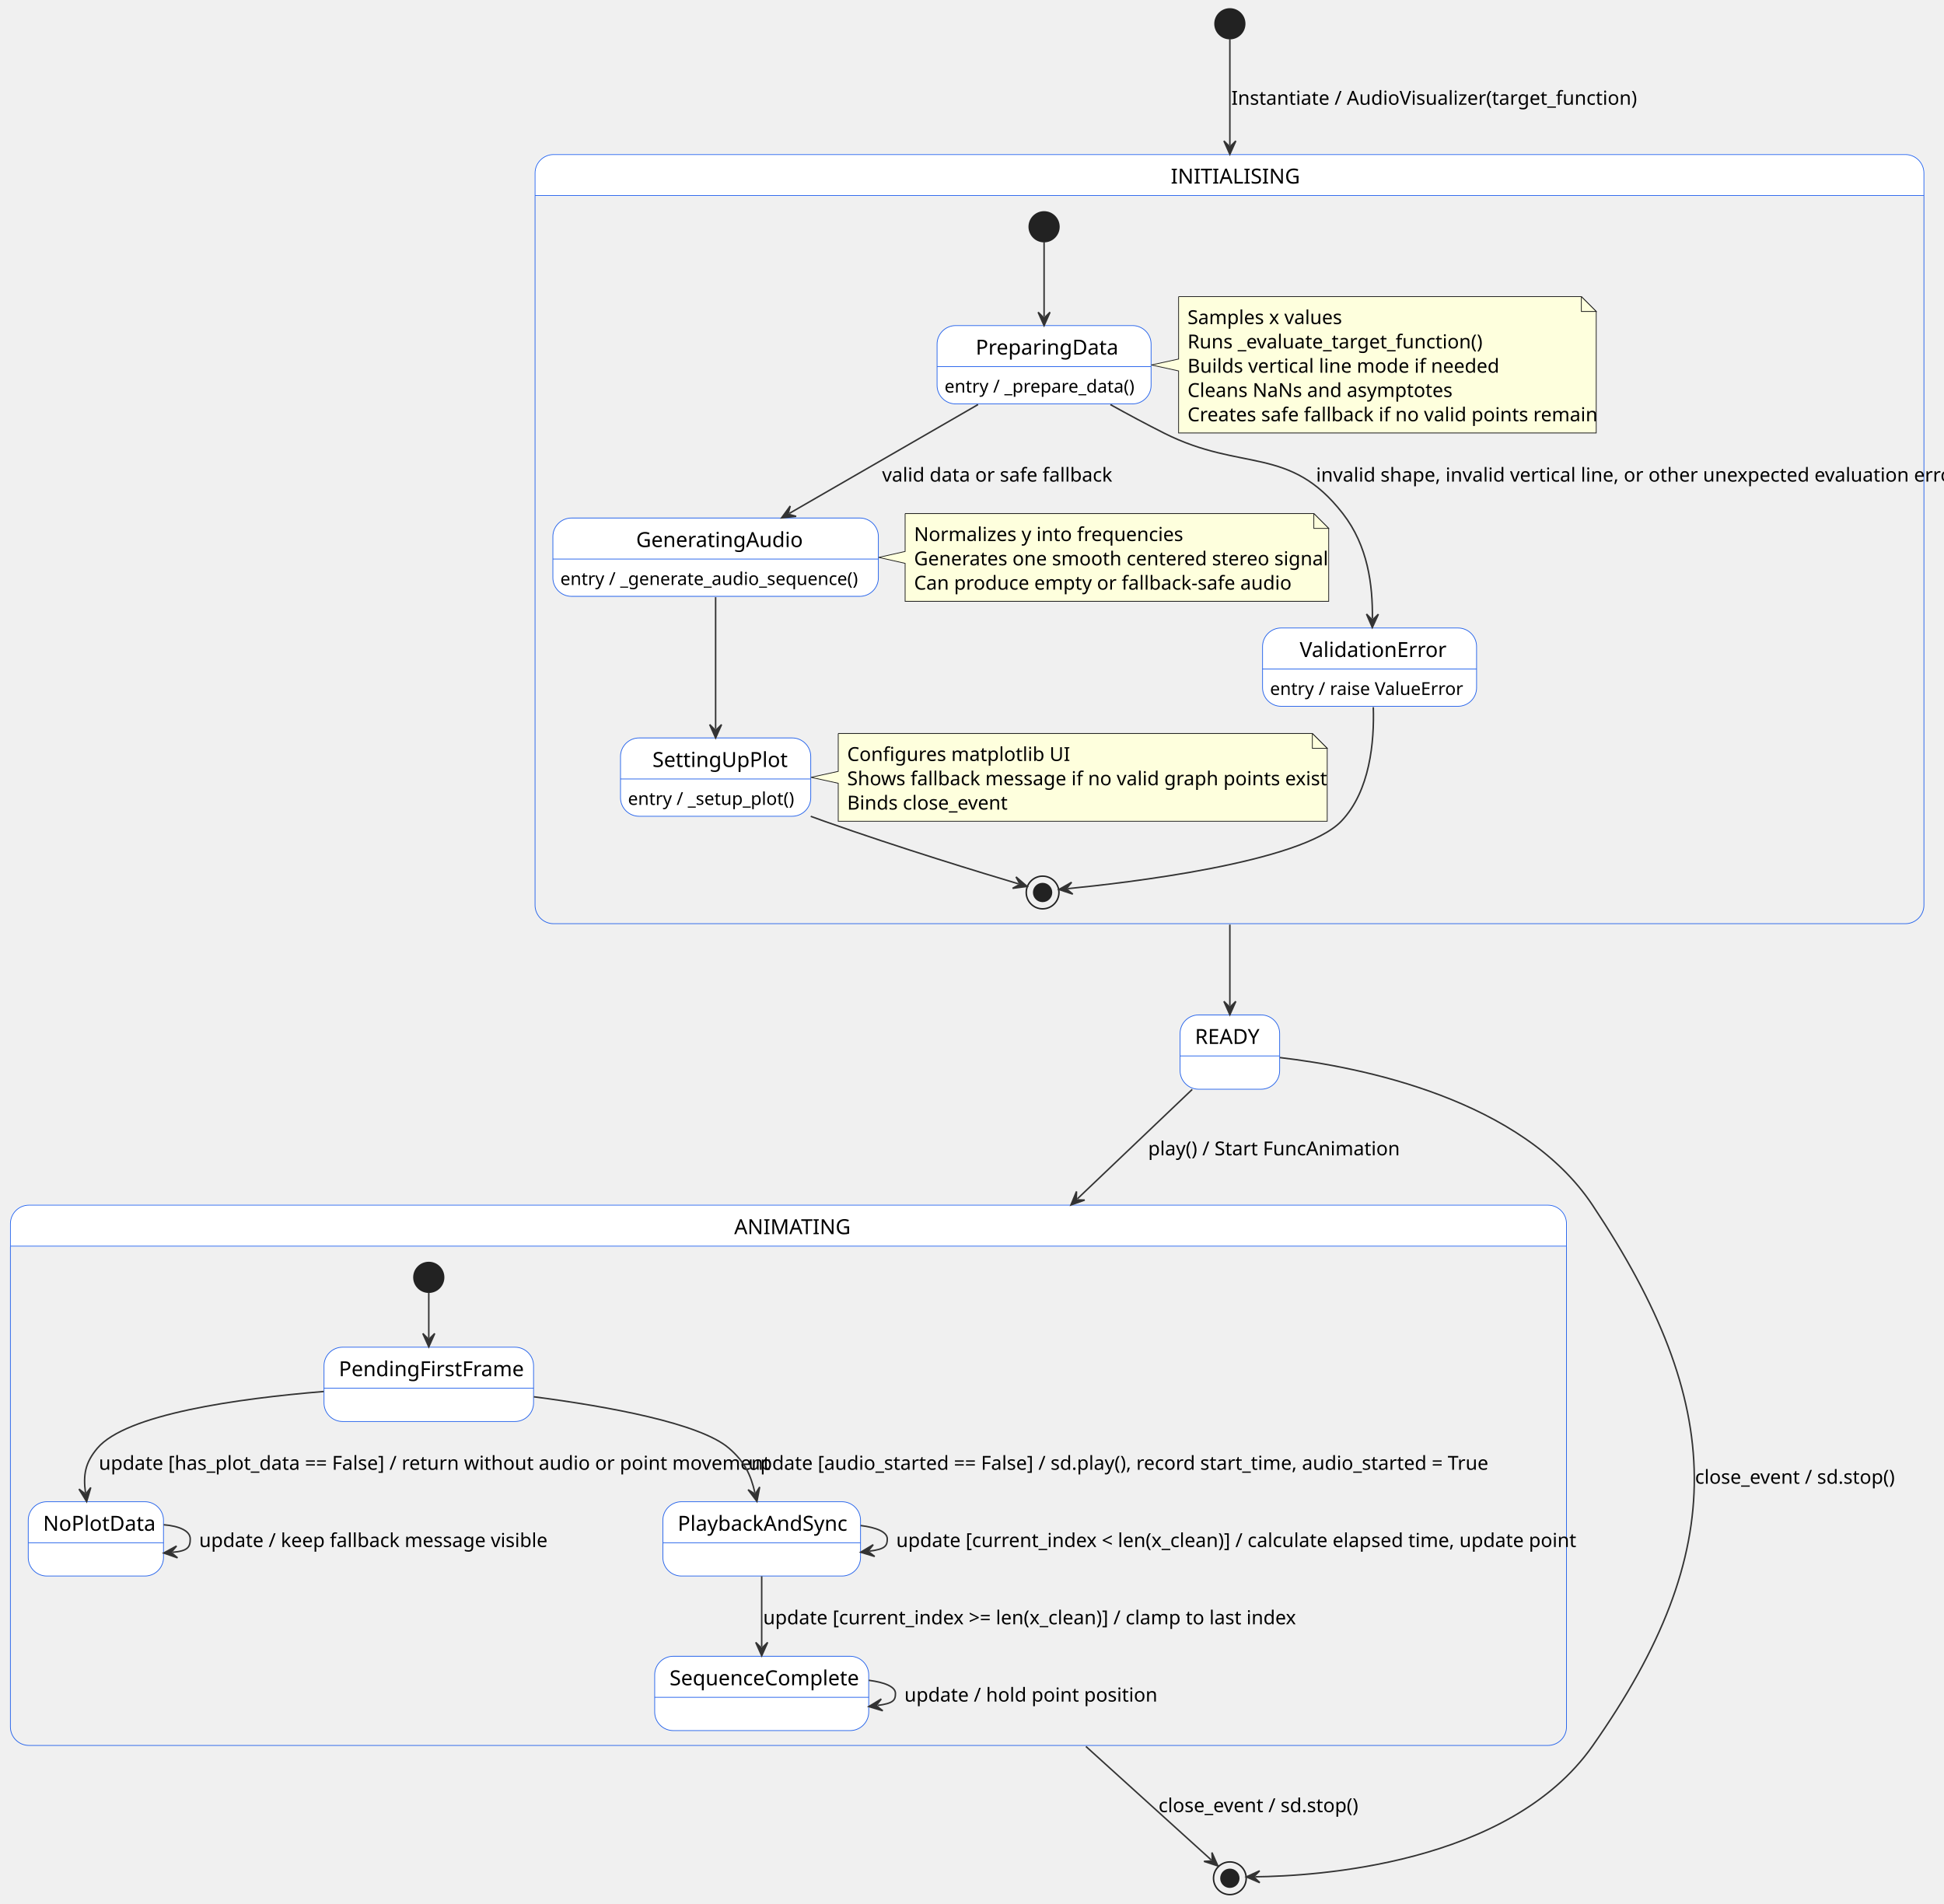
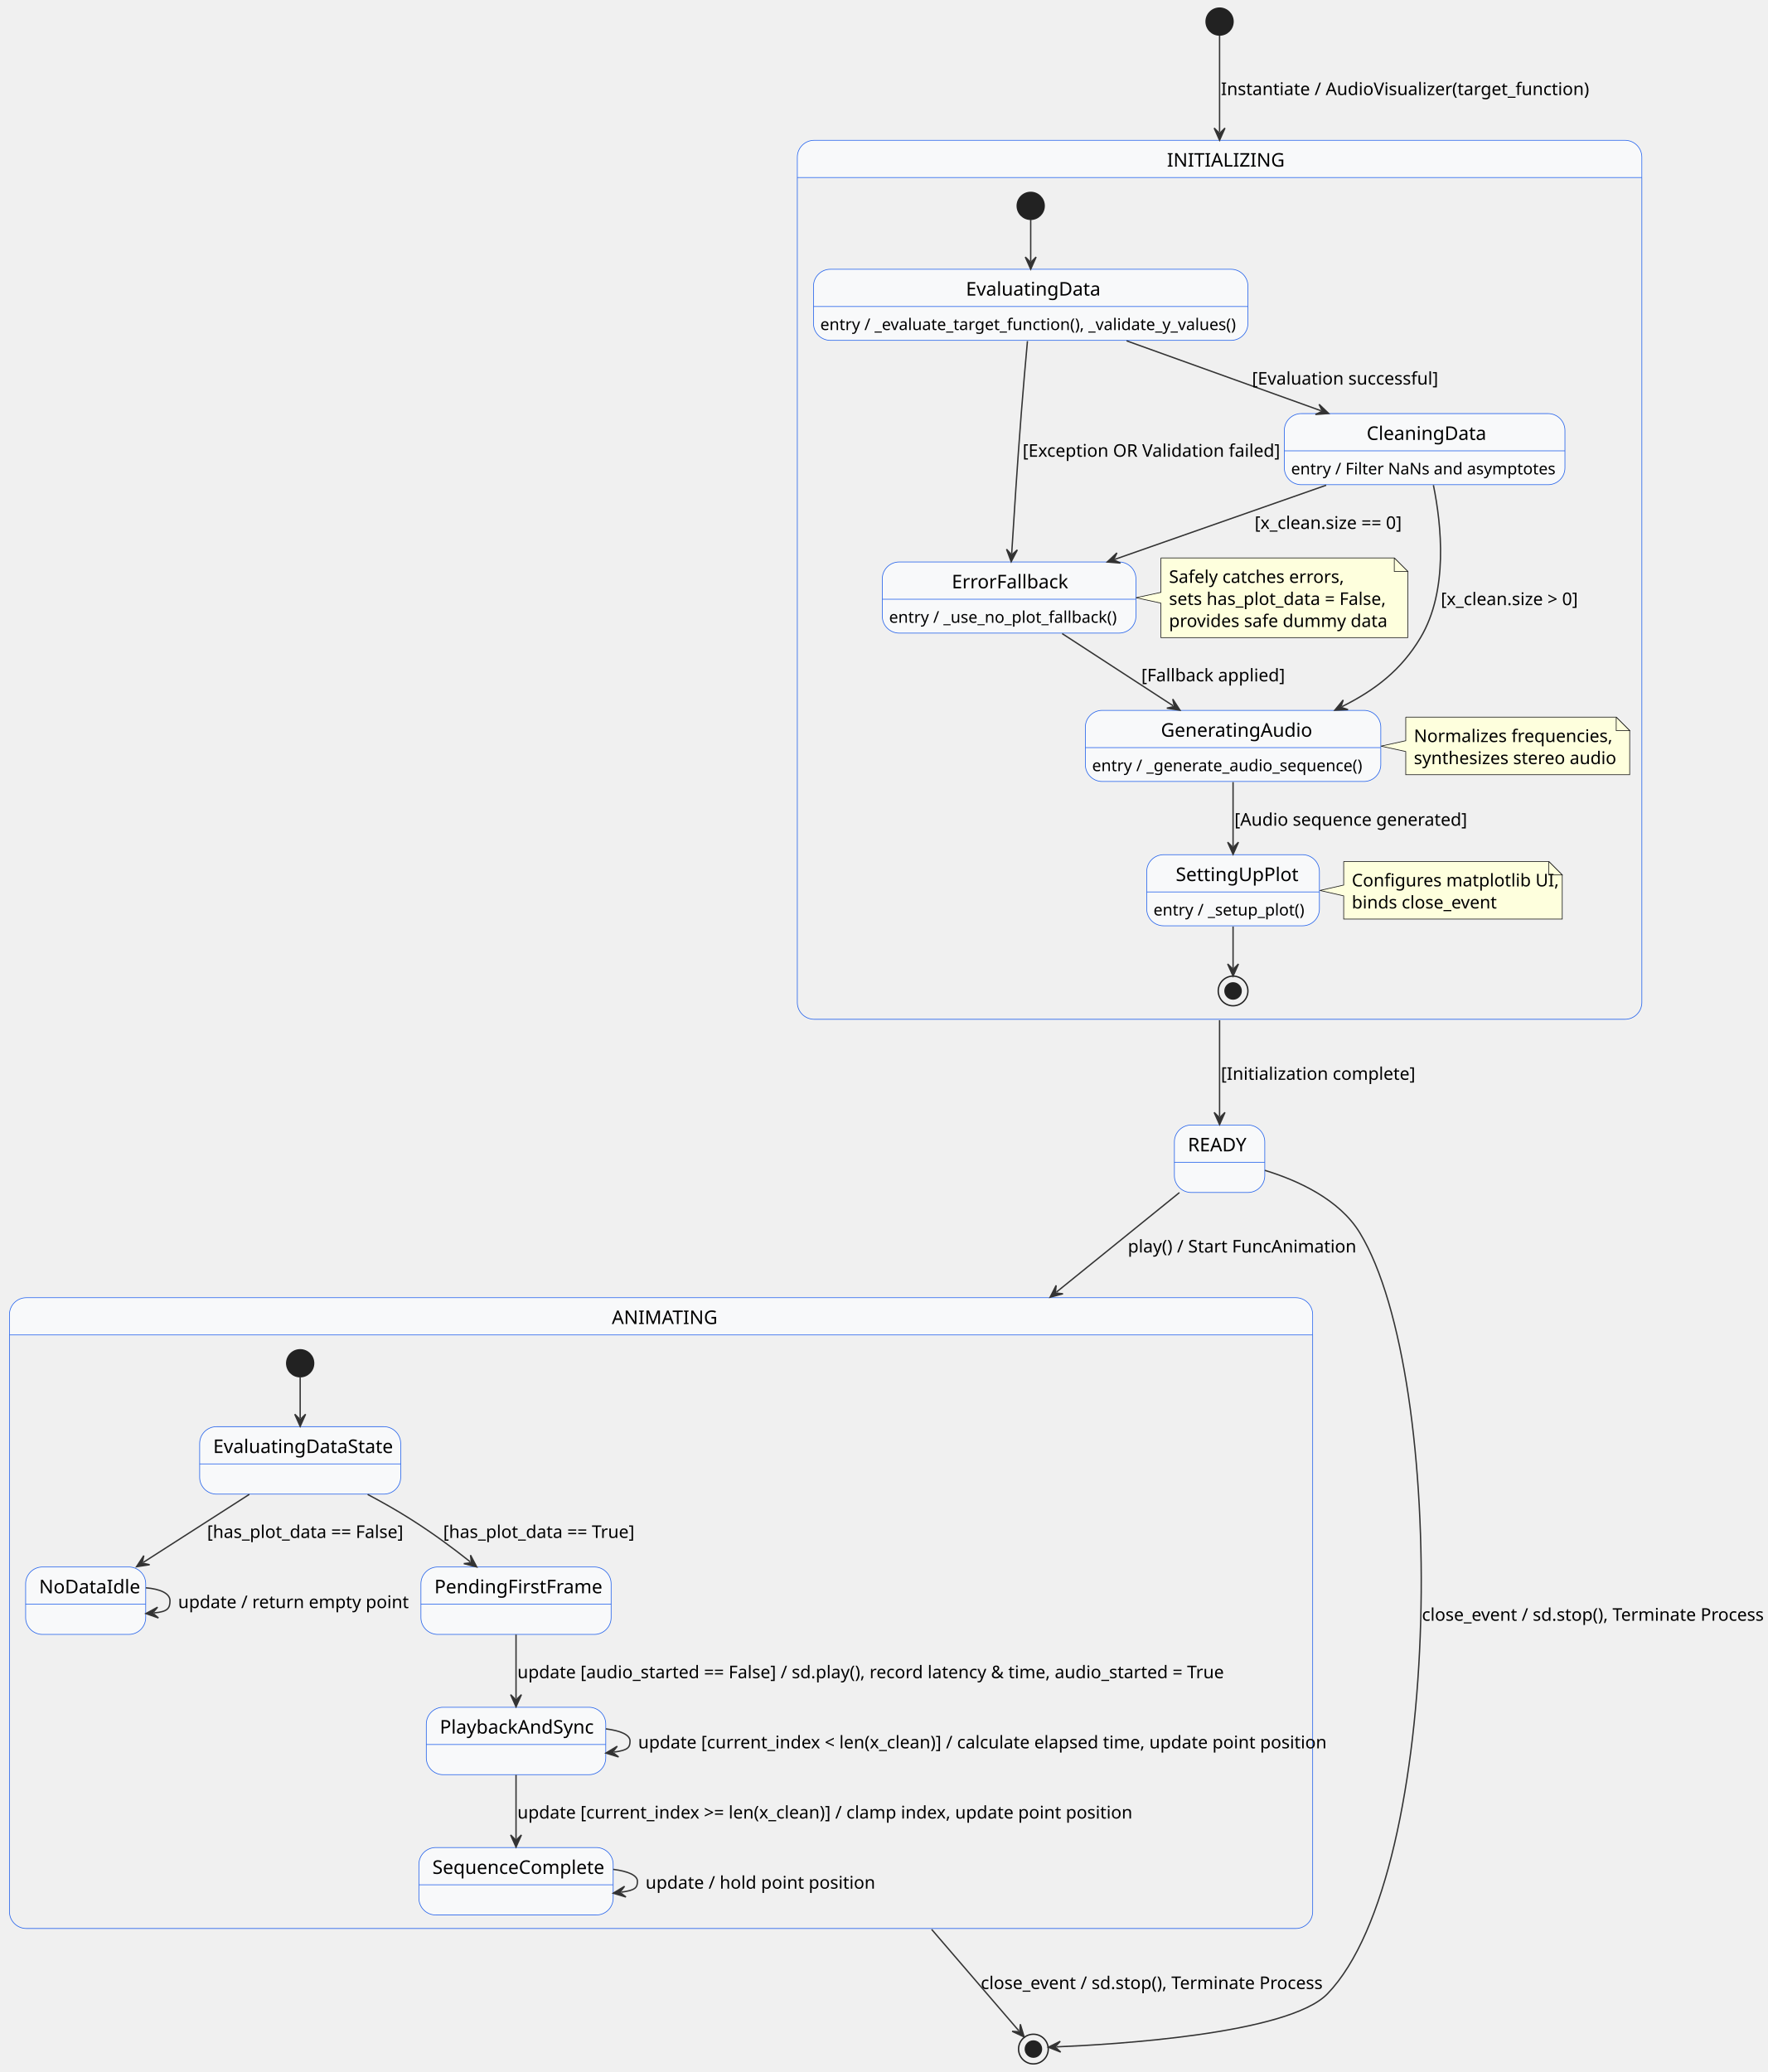
- <svg xmlns="http://www.w3.org/2000/svg" contentStyleType="text/css" height="1281px" preserveAspectRatio="none" style="width:1308px;height:1281px;background:#FFFFFF;" version="1.1" viewBox="0 0 1308 1281" width="1308px" zoomAndPan="magnify">
+ <svg xmlns="http://www.w3.org/2000/svg" contentStyleType="text/css" height="1536px" preserveAspectRatio="none" style="width:1310px;height:1536px;background:#FFFFFF;" version="1.1" viewBox="0 0 1310 1536" width="1310px" zoomAndPan="magnify">
  <defs />
  <g>
-     <ellipse cx="827.5" cy="16" fill="#222222" rx="10" ry="10" style="stroke:#222222;stroke-width:1.0;" />
-     <path d="M372.5,104 L1282,104 A12.5,12.5 0 0 1 1294.5,116.5 L1294.5,131.609 L360,131.609 L360,116.5 A12.5,12.5 0 0 1 372.5,104 " fill="#FFFFFF" style="stroke:#FFFFFF;stroke-width:1.0;" />
-     <rect fill="none" height="517.609" rx="12.5" ry="12.5" style="stroke:#2563EB;stroke-width:0.5;" width="934.5" x="360" y="104" />
-     <line style="stroke:#2563EB;stroke-width:0.5;" x1="360" x2="1294.5" y1="131.609" y2="131.609" />
-     <text fill="#000000" font-family="sans-serif" font-size="14" lengthAdjust="spacing" textLength="79" x="787.75" y="123.533">INITIALISING</text>
-     <ellipse cx="702.5" cy="152.609" fill="#222222" rx="10" ry="10" style="stroke:#222222;stroke-width:1.0;" />
-     <g id="INITIALISING.PreparingData">
-       <rect fill="#FFFFFF" height="52.703" rx="12.5" ry="12.5" style="stroke:#2563EB;stroke-width:0.5;" width="144" x="630.5" y="219.109" />
-       <line style="stroke:#2563EB;stroke-width:0.5;" x1="630.5" x2="774.5" y1="246.719" y2="246.719" />
-       <text fill="#000000" font-family="sans-serif" font-size="14" lengthAdjust="spacing" textLength="92" x="656.5" y="238.643">PreparingData</text>
-       <text fill="#000000" font-family="sans-serif" font-size="12" lengthAdjust="spacing" textLength="124" x="635.5" y="264.176">entry / _prepare_data()</text>
-     </g>
-     <g id="elem_GMN8">
-       <path d="M793,199.609 L793,241.609 L774.69,245.609 L793,249.609 L793,291.367 A0,0 0 0 0 793,291.367 L1074,291.367 A0,0 0 0 0 1074,291.367 L1074,209.609 L1064,199.609 L793,199.609 A0,0 0 0 0 793,199.609 " fill="#FEFFDD" style="stroke:#181818;stroke-width:0.5;" />
-       <path d="M1064,199.609 L1064,209.609 L1074,209.609 L1064,199.609 " fill="#FEFFDD" style="stroke:#181818;stroke-width:0.5;" />
-       <text fill="#000000" font-family="sans-serif" font-size="13" lengthAdjust="spacing" textLength="102" x="799" y="218.105">Samples x values</text>
-       <text fill="#000000" font-family="sans-serif" font-size="13" lengthAdjust="spacing" textLength="188" x="799" y="234.456">Runs _evaluate_target_function()</text>
-       <text fill="#000000" font-family="sans-serif" font-size="13" lengthAdjust="spacing" textLength="196" x="799" y="250.808">Builds vertical line mode if needed</text>
-       <text fill="#000000" font-family="sans-serif" font-size="13" lengthAdjust="spacing" textLength="173" x="799" y="267.159">Cleans NaNs and asymptotes</text>
-       <text fill="#000000" font-family="sans-serif" font-size="13" lengthAdjust="spacing" textLength="260" x="799" y="283.511">Creates safe fallback if no valid points remain</text>
-     </g>
-     <g id="INITIALISING.ValidationError">
-       <rect fill="#FFFFFF" height="52.703" rx="12.5" ry="12.5" style="stroke:#2563EB;stroke-width:0.5;" width="144" x="849.5" y="422.609" />
-       <line style="stroke:#2563EB;stroke-width:0.5;" x1="849.5" x2="993.5" y1="450.219" y2="450.219" />
-       <text fill="#000000" font-family="sans-serif" font-size="14" lengthAdjust="spacing" textLength="94" x="874.5" y="442.143">ValidationError</text>
-       <text fill="#000000" font-family="sans-serif" font-size="12" lengthAdjust="spacing" textLength="124" x="854.5" y="467.676">entry / raise ValueError</text>
-     </g>
-     <g id="INITIALISING.GeneratingAudio">
-       <rect fill="#FFFFFF" height="52.703" rx="12.5" ry="12.5" style="stroke:#2563EB;stroke-width:0.5;" width="219" x="372" y="348.609" />
-       <line style="stroke:#2563EB;stroke-width:0.5;" x1="372" x2="591" y1="376.219" y2="376.219" />
-       <text fill="#000000" font-family="sans-serif" font-size="14" lengthAdjust="spacing" textLength="107" x="428" y="368.143">GeneratingAudio</text>
-       <text fill="#000000" font-family="sans-serif" font-size="12" lengthAdjust="spacing" textLength="199" x="377" y="393.676">entry / _generate_audio_sequence()</text>
+     <ellipse cx="904" cy="16" fill="#222222" rx="10" ry="10" style="stroke:#222222;stroke-width:1.0;" />
+     <path d="M603.5,104 L1204.5,104 A12.5,12.5 0 0 1 1217,116.5 L1217,131.609 L591,131.609 L591,116.5 A12.5,12.5 0 0 1 603.5,104 " fill="#F8F9FA" style="stroke:#F8F9FA;stroke-width:1.0;" />
+     <rect fill="none" height="651.609" rx="12.5" ry="12.5" style="stroke:#2563EB;stroke-width:0.5;" width="626" x="591" y="104" />
+     <line style="stroke:#2563EB;stroke-width:0.5;" x1="591" x2="1217" y1="131.609" y2="131.609" />
+     <text fill="#000000" font-family="sans-serif" font-size="14" lengthAdjust="spacing" textLength="78" x="865" y="123.533">INITIALIZING</text>
+     <ellipse cx="764" cy="152.609" fill="#222222" rx="10" ry="10" style="stroke:#222222;stroke-width:1.0;" />
+     <g id="INITIALIZING.EvaluatingData">
+       <rect fill="#F8F9FA" height="52.703" rx="12.5" ry="12.5" style="stroke:#2563EB;stroke-width:0.5;" width="322" x="603" y="199.609" />
+       <line style="stroke:#2563EB;stroke-width:0.5;" x1="603" x2="925" y1="227.219" y2="227.219" />
+       <text fill="#000000" font-family="sans-serif" font-size="14" lengthAdjust="spacing" textLength="96" x="716" y="219.143">EvaluatingData</text>
+       <text fill="#000000" font-family="sans-serif" font-size="12" lengthAdjust="spacing" textLength="302" x="608" y="244.676">entry / _evaluate_target_function(), _validate_y_values()</text>
+     </g>
+     <g id="INITIALIZING.CleaningData">
+       <rect fill="#F8F9FA" height="52.703" rx="12.5" ry="12.5" style="stroke:#2563EB;stroke-width:0.5;" width="208" x="952" y="306.609" />
+       <line style="stroke:#2563EB;stroke-width:0.5;" x1="952" x2="1160" y1="334.219" y2="334.219" />
+       <text fill="#000000" font-family="sans-serif" font-size="14" lengthAdjust="spacing" textLength="86" x="1013" y="326.143">CleaningData</text>
+       <text fill="#000000" font-family="sans-serif" font-size="12" lengthAdjust="spacing" textLength="188" x="957" y="351.676">entry / Filter NaNs and asymptotes</text>
+     </g>
+     <g id="INITIALIZING.ErrorFallback">
+       <rect fill="#F8F9FA" height="52.703" rx="12.5" ry="12.5" style="stroke:#2563EB;stroke-width:0.5;" width="188" x="654" y="416.609" />
+       <line style="stroke:#2563EB;stroke-width:0.5;" x1="654" x2="842" y1="444.219" y2="444.219" />
+       <text fill="#000000" font-family="sans-serif" font-size="14" lengthAdjust="spacing" textLength="85" x="705.5" y="436.143">ErrorFallback</text>
+       <text fill="#000000" font-family="sans-serif" font-size="12" lengthAdjust="spacing" textLength="168" x="659" y="461.676">entry / _use_no_plot_fallback()</text>
+     </g>
+     <g id="INITIALIZING.GeneratingAudio">
+       <rect fill="#F8F9FA" height="52.703" rx="12.5" ry="12.5" style="stroke:#2563EB;stroke-width:0.5;" width="219" x="804.5" y="526.609" />
+       <line style="stroke:#2563EB;stroke-width:0.5;" x1="804.5" x2="1023.5" y1="554.219" y2="554.219" />
+       <text fill="#000000" font-family="sans-serif" font-size="14" lengthAdjust="spacing" textLength="107" x="860.5" y="546.143">GeneratingAudio</text>
+       <text fill="#000000" font-family="sans-serif" font-size="12" lengthAdjust="spacing" textLength="199" x="809.5" y="571.676">entry / _generate_audio_sequence()</text>
    </g>
    <g id="elem_GMN15">
-       <path d="M609,345.609 L609,371.109 L591.19,375.109 L609,379.109 L609,404.664 A0,0 0 0 0 609,404.664 L894,404.664 A0,0 0 0 0 894,404.664 L894,355.609 L884,345.609 L609,345.609 A0,0 0 0 0 609,345.609 " fill="#FEFFDD" style="stroke:#181818;stroke-width:0.5;" />
-       <path d="M884,345.609 L884,355.609 L894,355.609 L884,345.609 " fill="#FEFFDD" style="stroke:#181818;stroke-width:0.5;" />
-       <text fill="#000000" font-family="sans-serif" font-size="13" lengthAdjust="spacing" textLength="171" x="615" y="364.104">Normalizes y into frequencies</text>
-       <text fill="#000000" font-family="sans-serif" font-size="13" lengthAdjust="spacing" textLength="264" x="615" y="380.456">Generates one smooth centered stereo signal</text>
-       <text fill="#000000" font-family="sans-serif" font-size="13" lengthAdjust="spacing" textLength="239" x="615" y="396.808">Can produce empty or fallback-safe audio</text>
-     </g>
-     <g id="INITIALISING.SettingUpPlot">
-       <rect fill="#FFFFFF" height="52.703" rx="12.5" ry="12.5" style="stroke:#2563EB;stroke-width:0.5;" width="128" x="417.5" y="496.609" />
-       <line style="stroke:#2563EB;stroke-width:0.5;" x1="417.5" x2="545.5" y1="524.219" y2="524.219" />
-       <text fill="#000000" font-family="sans-serif" font-size="14" lengthAdjust="spacing" textLength="85" x="439" y="516.143">SettingUpPlot</text>
-       <text fill="#000000" font-family="sans-serif" font-size="12" lengthAdjust="spacing" textLength="108" x="422.5" y="541.676">entry / _setup_plot()</text>
-     </g>
-     <g id="elem_GMN20">
-       <path d="M564,493.609 L564,519.109 L545.66,523.109 L564,527.109 L564,552.664 A0,0 0 0 0 564,552.664 L893,552.664 A0,0 0 0 0 893,552.664 L893,503.609 L883,493.609 L564,493.609 A0,0 0 0 0 564,493.609 " fill="#FEFFDD" style="stroke:#181818;stroke-width:0.5;" />
-       <path d="M883,493.609 L883,503.609 L893,503.609 L883,493.609 " fill="#FEFFDD" style="stroke:#181818;stroke-width:0.5;" />
-       <text fill="#000000" font-family="sans-serif" font-size="13" lengthAdjust="spacing" textLength="137" x="570" y="512.105">Configures matplotlib UI</text>
-       <text fill="#000000" font-family="sans-serif" font-size="13" lengthAdjust="spacing" textLength="308" x="570" y="528.456">Shows fallback message if no valid graph points exist</text>
-       <text fill="#000000" font-family="sans-serif" font-size="13" lengthAdjust="spacing" textLength="105" x="570" y="544.808">Binds close_event</text>
-     </g>
-     <ellipse cx="701.5" cy="600.609" fill="none" rx="11" ry="11" style="stroke:#222222;stroke-width:1.0;" />
-     <ellipse cx="701.5" cy="600.609" fill="#222222" rx="6" ry="6" style="stroke:#222222;stroke-width:1.0;" />
-     <g id="link_*start*INITIALISING_PreparingData">
-       <path d="M702.5,162.669 C702.5,175.709 702.5,194.259 702.5,213.109 " fill="none" id="*start*INITIALISING-to-PreparingData" style="stroke:#333333;stroke-width:1.0;" />
-       <polygon fill="#333333" points="702.5,219.109,706.5,210.109,702.5,214.109,698.5,210.109,702.5,219.109" style="stroke:#333333;stroke-width:1.0;" />
-     </g>
-     <g id="link_PreparingData_ValidationError">
-       <path d="M747.13,272.279 C758.86,278.789 771.57,285.619 783.5,291.609 C835.78,317.829 867.6,299.439 903.5,345.609 C920.47,367.429 923.644,393.78 923.404,416.28 " fill="none" id="PreparingData-to-ValidationError" style="stroke:#333333;stroke-width:1.0;" />
-       <polygon fill="#333333" points="923.34,422.279,927.436,413.323,923.393,417.28,919.436,413.237,923.34,422.279" style="stroke:#333333;stroke-width:1.0;" />
-       <text fill="#000000" font-family="sans-serif" font-size="13" lengthAdjust="spacing" textLength="399" x="885.5" y="324.104">invalid shape, invalid vertical line, or other unexpected evaluation error</text>
-     </g>
-     <g id="link_PreparingData_GeneratingAudio">
-       <path d="M658.04,272.259 C619.6,294.439 569.507,323.342 531.087,345.502 " fill="none" id="PreparingData-to-GeneratingAudio" style="stroke:#333333;stroke-width:1.0;" />
-       <polygon fill="#333333" points="525.89,348.499,535.685,347.468,530.221,346.001,531.688,340.538,525.89,348.499" style="stroke:#333333;stroke-width:1.0;" />
-       <text fill="#000000" font-family="sans-serif" font-size="13" lengthAdjust="spacing" textLength="145" x="593.5" y="324.104">valid data or safe fallback</text>
+       <path d="M860.5,413.609 L860.5,439.109 L842.03,443.109 L860.5,447.109 L860.5,472.664 A0,0 0 0 0 860.5,472.664 L1043.5,472.664 A0,0 0 0 0 1043.5,472.664 L1043.5,423.609 L1033.5,413.609 L860.5,413.609 A0,0 0 0 0 860.5,413.609 " fill="#FEFFDD" style="stroke:#181818;stroke-width:0.5;" />
+       <path d="M1033.5,413.609 L1033.5,423.609 L1043.5,423.609 L1033.5,413.609 " fill="#FEFFDD" style="stroke:#181818;stroke-width:0.5;" />
+       <text fill="#000000" font-family="sans-serif" font-size="13" lengthAdjust="spacing" textLength="127" x="866.5" y="432.104">Safely catches errors,</text>
+       <text fill="#000000" font-family="sans-serif" font-size="13" lengthAdjust="spacing" textLength="162" x="866.5" y="448.456">sets has_plot_data = False,</text>
+       <text fill="#000000" font-family="sans-serif" font-size="13" lengthAdjust="spacing" textLength="151" x="866.5" y="464.808">provides safe dummy data</text>
+     </g>
+     <g id="elem_GMN19">
+       <path d="M1042,531.609 L1042,549.109 L1023.62,553.109 L1042,557.109 L1042,574.312 A0,0 0 0 0 1042,574.312 L1208,574.312 A0,0 0 0 0 1208,574.312 L1208,541.609 L1198,531.609 L1042,531.609 A0,0 0 0 0 1042,531.609 " fill="#FEFFDD" style="stroke:#181818;stroke-width:0.5;" />
+       <path d="M1198,531.609 L1198,541.609 L1208,541.609 L1198,531.609 " fill="#FEFFDD" style="stroke:#181818;stroke-width:0.5;" />
+       <text fill="#000000" font-family="sans-serif" font-size="13" lengthAdjust="spacing" textLength="139" x="1048" y="550.105">Normalizes frequencies,</text>
+       <text fill="#000000" font-family="sans-serif" font-size="13" lengthAdjust="spacing" textLength="145" x="1048" y="566.456">synthesizes stereo audio</text>
+     </g>
+     <g id="INITIALIZING.SettingUpPlot">
+       <rect fill="#F8F9FA" height="52.703" rx="12.5" ry="12.5" style="stroke:#2563EB;stroke-width:0.5;" width="128" x="850" y="633.609" />
+       <line style="stroke:#2563EB;stroke-width:0.5;" x1="850" x2="978" y1="661.219" y2="661.219" />
+       <text fill="#000000" font-family="sans-serif" font-size="14" lengthAdjust="spacing" textLength="85" x="871.5" y="653.143">SettingUpPlot</text>
+       <text fill="#000000" font-family="sans-serif" font-size="12" lengthAdjust="spacing" textLength="108" x="855" y="678.676">entry / _setup_plot()</text>
+     </g>
+     <g id="elem_GMN24">
+       <path d="M996,638.609 L996,656.109 L978.31,660.109 L996,664.109 L996,681.312 A0,0 0 0 0 996,681.312 L1158,681.312 A0,0 0 0 0 1158,681.312 L1158,648.609 L1148,638.609 L996,638.609 A0,0 0 0 0 996,638.609 " fill="#FEFFDD" style="stroke:#181818;stroke-width:0.5;" />
+       <path d="M1148,638.609 L1148,648.609 L1158,648.609 L1148,638.609 " fill="#FEFFDD" style="stroke:#181818;stroke-width:0.5;" />
+       <text fill="#000000" font-family="sans-serif" font-size="13" lengthAdjust="spacing" textLength="141" x="1002" y="657.105">Configures matplotlib UI,</text>
+       <text fill="#000000" font-family="sans-serif" font-size="13" lengthAdjust="spacing" textLength="103" x="1002" y="673.456">binds close_event</text>
+     </g>
+     <ellipse cx="914" cy="734.609" fill="none" rx="11" ry="11" style="stroke:#222222;stroke-width:1.0;" />
+     <ellipse cx="914" cy="734.609" fill="#222222" rx="6" ry="6" style="stroke:#222222;stroke-width:1.0;" />
+     <g id="link_*start*INITIALIZING_EvaluatingData">
+       <path d="M764,162.669 C764,171.909 764,180.689 764,193.539 " fill="none" id="*start*INITIALIZING-to-EvaluatingData" style="stroke:#333333;stroke-width:1.0;" />
+       <polygon fill="#333333" points="764,199.539,768,190.539,764,194.539,760,190.539,764,199.539" style="stroke:#333333;stroke-width:1.0;" />
+     </g>
+     <g id="link_EvaluatingData_CleaningData">
+       <path d="M835.06,252.659 C880.55,269.019 933.724,288.14 979.234,304.5 " fill="none" id="EvaluatingData-to-CleaningData" style="stroke:#333333;stroke-width:1.0;" />
+       <polygon fill="#333333" points="984.88,306.529,977.764,299.721,980.175,304.838,975.058,307.249,984.88,306.529" style="stroke:#333333;stroke-width:1.0;" />
+       <text fill="#000000" font-family="sans-serif" font-size="13" lengthAdjust="spacing" textLength="133" x="928" y="285.104">[Evaluation successful]</text>
+     </g>
+     <g id="link_EvaluatingData_ErrorFallback">
+       <path d="M761.59,252.879 C760.17,268.429 758.39,288.649 757,306.609 C754.05,344.809 751.589,383.121 749.909,410.381 " fill="none" id="EvaluatingData-to-ErrorFallback" style="stroke:#333333;stroke-width:1.0;" />
+       <polygon fill="#333333" points="749.54,416.369,754.086,407.632,749.848,411.379,746.101,407.14,749.54,416.369" style="stroke:#333333;stroke-width:1.0;" />
+       <text fill="#000000" font-family="sans-serif" font-size="13" lengthAdjust="spacing" textLength="184" x="758" y="338.604">[Exception OR Validation failed]</text>
+     </g>
+     <g id="link_CleaningData_GeneratingAudio">
+       <path d="M1062.5,359.639 C1068.49,389.089 1073.65,437.879 1053,472.609 C1038.65,496.739 1019.357,511.527 994.747,523.827 " fill="none" id="CleaningData-to-GeneratingAudio" style="stroke:#333333;stroke-width:1.0;" />
+       <polygon fill="#333333" points="989.38,526.509,999.219,526.064,993.852,524.274,995.642,518.908,989.38,526.509" style="stroke:#333333;stroke-width:1.0;" />
+       <text fill="#000000" font-family="sans-serif" font-size="13" lengthAdjust="spacing" textLength="104" x="1068" y="448.604">[x_clean.size &gt; 0]</text>
+     </g>
+     <g id="link_CleaningData_ErrorFallback">
+       <path d="M983.01,359.699 C934,376.889 875.352,397.454 826.392,414.624 " fill="none" id="CleaningData-to-ErrorFallback" style="stroke:#333333;stroke-width:1.0;" />
+       <polygon fill="#333333" points="820.73,416.609,830.547,417.406,825.448,414.955,827.899,409.856,820.73,416.609" style="stroke:#333333;stroke-width:1.0;" />
+       <text fill="#000000" font-family="sans-serif" font-size="13" lengthAdjust="spacing" textLength="112" x="930" y="392.104">[x_clean.size == 0]</text>
+     </g>
+     <g id="link_ErrorFallback_GeneratingAudio">
+       <path d="M787.34,469.699 C813.71,486.859 843.26,506.088 869.63,523.238 " fill="none" id="ErrorFallback-to-GeneratingAudio" style="stroke:#333333;stroke-width:1.0;" />
+       <polygon fill="#333333" points="874.66,526.509,869.296,518.249,870.468,523.783,864.934,524.956,874.66,526.509" style="stroke:#333333;stroke-width:1.0;" />
+       <text fill="#000000" font-family="sans-serif" font-size="13" lengthAdjust="spacing" textLength="102" x="846" y="505.104">[Fallback applied]</text>
    </g>
    <g id="link_GeneratingAudio_SettingUpPlot">
-       <path d="M481.5,401.879 C481.5,428.559 481.5,464.009 481.5,490.599 " fill="none" id="GeneratingAudio-to-SettingUpPlot" style="stroke:#333333;stroke-width:1.0;" />
-       <polygon fill="#333333" points="481.5,496.599,485.5,487.599,481.5,491.599,477.5,487.599,481.5,496.599" style="stroke:#333333;stroke-width:1.0;" />
-     </g>
-     <g id="link_SettingUpPlot_*end*INITIALISING">
-       <path d="M545.51,549.359 C548.54,550.479 551.55,551.559 554.5,552.609 C605.26,570.609 661.181,587.604 685.341,594.814 " fill="none" id="SettingUpPlot-to-*end*INITIALISING" style="stroke:#333333;stroke-width:1.0;" />
-       <polygon fill="#333333" points="691.09,596.529,683.61,590.123,686.299,595.1,681.322,597.789,691.09,596.529" style="stroke:#333333;stroke-width:1.0;" />
-     </g>
-     <g id="link_ValidationError_*end*INITIALISING">
-       <path d="M924.01,475.909 C924.75,499.019 921.87,532.319 902.5,552.609 C875.71,580.669 756.452,594.295 718.442,598.015 " fill="none" id="ValidationError-to-*end*INITIALISING" style="stroke:#333333;stroke-width:1.0;" />
-       <polygon fill="#333333" points="712.47,598.599,721.817,601.704,717.446,598.112,721.038,593.742,712.47,598.599" style="stroke:#333333;stroke-width:1.0;" />
+       <path d="M914,579.799 C914,596.069 914,611.039 914,627.329 " fill="none" id="GeneratingAudio-to-SettingUpPlot" style="stroke:#333333;stroke-width:1.0;" />
+       <polygon fill="#333333" points="914,633.329,918,624.329,914,628.329,910,624.329,914,633.329" style="stroke:#333333;stroke-width:1.0;" />
+       <text fill="#000000" font-family="sans-serif" font-size="13" lengthAdjust="spacing" textLength="162" x="915" y="612.105">[Audio sequence generated]</text>
+     </g>
+     <g id="link_SettingUpPlot_*end*INITIALIZING">
+       <path d="M914,686.869 C914,699.569 914,708.149 914,717.599 " fill="none" id="SettingUpPlot-to-*end*INITIALIZING" style="stroke:#333333;stroke-width:1.0;" />
+       <polygon fill="#333333" points="914,723.599,918,714.599,914,718.599,910,714.599,914,723.599" style="stroke:#333333;stroke-width:1.0;" />
    </g>
    <g id="READY">
-       <rect fill="#FFFFFF" height="50" rx="12.5" ry="12.5" style="stroke:#2563EB;stroke-width:0.5;" width="67" x="794" y="683" />
-       <line style="stroke:#2563EB;stroke-width:0.5;" x1="794" x2="861" y1="710.609" y2="710.609" />
-       <text fill="#000000" font-family="sans-serif" font-size="14" lengthAdjust="spacing" textLength="47" x="804" y="702.533">READY</text>
-     </g>
-     <path d="M19.5,811 L1041.5,811 A12.5,12.5 0 0 1 1054,823.5 L1054,838.609 L7,838.609 L7,823.5 A12.5,12.5 0 0 1 19.5,811 " fill="#FFFFFF" style="stroke:#FFFFFF;stroke-width:1.0;" />
-     <rect fill="none" height="363.609" rx="12.5" ry="12.5" style="stroke:#2563EB;stroke-width:0.5;" width="1047" x="7" y="811" />
-     <line style="stroke:#2563EB;stroke-width:0.5;" x1="7" x2="1054" y1="838.609" y2="838.609" />
-     <text fill="#000000" font-family="sans-serif" font-size="14" lengthAdjust="spacing" textLength="73" x="494" y="830.533">ANIMATING</text>
-     <ellipse cx="288.5" cy="859.609" fill="#222222" rx="10" ry="10" style="stroke:#222222;stroke-width:1.0;" />
+       <rect fill="#F8F9FA" height="50" rx="12.5" ry="12.5" style="stroke:#2563EB;stroke-width:0.5;" width="67" x="870.5" y="834" />
+       <line style="stroke:#2563EB;stroke-width:0.5;" x1="870.5" x2="937.5" y1="861.609" y2="861.609" />
+       <text fill="#000000" font-family="sans-serif" font-size="14" lengthAdjust="spacing" textLength="47" x="880.5" y="853.533">READY</text>
+     </g>
+     <path d="M19.5,962 L960.5,962 A12.5,12.5 0 0 1 973,974.5 L973,989.609 L7,989.609 L7,974.5 A12.5,12.5 0 0 1 19.5,962 " fill="#F8F9FA" style="stroke:#F8F9FA;stroke-width:1.0;" />
+     <rect fill="none" height="467.609" rx="12.5" ry="12.5" style="stroke:#2563EB;stroke-width:0.5;" width="966" x="7" y="962" />
+     <line style="stroke:#2563EB;stroke-width:0.5;" x1="7" x2="973" y1="989.609" y2="989.609" />
+     <text fill="#000000" font-family="sans-serif" font-size="14" lengthAdjust="spacing" textLength="73" x="453.5" y="981.533">ANIMATING</text>
+     <ellipse cx="222.5" cy="1010.609" fill="#222222" rx="10" ry="10" style="stroke:#222222;stroke-width:1.0;" />
+     <g id="ANIMATING.EvaluatingDataState">
+       <rect fill="#F8F9FA" height="50" rx="12.5" ry="12.5" style="stroke:#2563EB;stroke-width:0.5;" width="149" x="148" y="1057.609" />
+       <line style="stroke:#2563EB;stroke-width:0.5;" x1="148" x2="297" y1="1085.219" y2="1085.219" />
+       <text fill="#000000" font-family="sans-serif" font-size="14" lengthAdjust="spacing" textLength="129" x="158" y="1077.143">EvaluatingDataState</text>
+     </g>
+     <g id="ANIMATING.NoDataIdle">
+       <rect fill="#F8F9FA" height="50" rx="12.5" ry="12.5" style="stroke:#2563EB;stroke-width:0.5;" width="89" x="19" y="1161.609" />
+       <line style="stroke:#2563EB;stroke-width:0.5;" x1="19" x2="108" y1="1189.219" y2="1189.219" />
+       <text fill="#000000" font-family="sans-serif" font-size="14" lengthAdjust="spacing" textLength="69" x="29" y="1181.143">NoDataIdle</text>
+     </g>
    <g id="ANIMATING.PendingFirstFrame">
-       <rect fill="#FFFFFF" height="50" rx="12.5" ry="12.5" style="stroke:#2563EB;stroke-width:0.5;" width="141" x="218" y="906.609" />
-       <line style="stroke:#2563EB;stroke-width:0.5;" x1="218" x2="359" y1="934.219" y2="934.219" />
-       <text fill="#000000" font-family="sans-serif" font-size="14" lengthAdjust="spacing" textLength="121" x="228" y="926.143">PendingFirstFrame</text>
-     </g>
-     <g id="ANIMATING.NoPlotData">
-       <rect fill="#FFFFFF" height="50" rx="12.5" ry="12.5" style="stroke:#2563EB;stroke-width:0.5;" width="91" x="19" y="1010.609" />
-       <line style="stroke:#2563EB;stroke-width:0.5;" x1="19" x2="110" y1="1038.219" y2="1038.219" />
-       <text fill="#000000" font-family="sans-serif" font-size="14" lengthAdjust="spacing" textLength="71" x="29" y="1030.143">NoPlotData</text>
+       <rect fill="#F8F9FA" height="50" rx="12.5" ry="12.5" style="stroke:#2563EB;stroke-width:0.5;" width="141" x="312" y="1161.609" />
+       <line style="stroke:#2563EB;stroke-width:0.5;" x1="312" x2="453" y1="1189.219" y2="1189.219" />
+       <text fill="#000000" font-family="sans-serif" font-size="14" lengthAdjust="spacing" textLength="121" x="322" y="1181.143">PendingFirstFrame</text>
    </g>
    <g id="ANIMATING.PlaybackAndSync">
-       <rect fill="#FFFFFF" height="50" rx="12.5" ry="12.5" style="stroke:#2563EB;stroke-width:0.5;" width="133" x="446" y="1010.609" />
-       <line style="stroke:#2563EB;stroke-width:0.5;" x1="446" x2="579" y1="1038.219" y2="1038.219" />
-       <text fill="#000000" font-family="sans-serif" font-size="14" lengthAdjust="spacing" textLength="113" x="456" y="1030.143">PlaybackAndSync</text>
+       <rect fill="#F8F9FA" height="50" rx="12.5" ry="12.5" style="stroke:#2563EB;stroke-width:0.5;" width="133" x="316" y="1265.609" />
+       <line style="stroke:#2563EB;stroke-width:0.5;" x1="316" x2="449" y1="1293.219" y2="1293.219" />
+       <text fill="#000000" font-family="sans-serif" font-size="14" lengthAdjust="spacing" textLength="113" x="326" y="1285.143">PlaybackAndSync</text>
    </g>
    <g id="ANIMATING.SequenceComplete">
-       <rect fill="#FFFFFF" height="50" rx="12.5" ry="12.5" style="stroke:#2563EB;stroke-width:0.5;" width="144" x="440.5" y="1114.609" />
-       <line style="stroke:#2563EB;stroke-width:0.5;" x1="440.5" x2="584.5" y1="1142.219" y2="1142.219" />
-       <text fill="#000000" font-family="sans-serif" font-size="14" lengthAdjust="spacing" textLength="124" x="450.5" y="1134.143">SequenceComplete</text>
-     </g>
-     <g id="link_*start*ANIMATING_PendingFirstFrame">
-       <path d="M288.5,869.759 C288.5,879.029 288.5,887.749 288.5,900.389 " fill="none" id="*start*ANIMATING-to-PendingFirstFrame" style="stroke:#333333;stroke-width:1.0;" />
-       <polygon fill="#333333" points="288.5,906.389,292.5,897.389,288.5,901.389,284.5,897.389,288.5,906.389" style="stroke:#333333;stroke-width:1.0;" />
-     </g>
-     <g id="link_PendingFirstFrame_NoPlotData">
-       <path d="M217.83,936.419 C160.05,941.169 84.84,951.679 65.5,974.609 C57.31,984.329 55.897,992.462 57.507,1004.542 " fill="none" id="PendingFirstFrame-to-NoPlotData" style="stroke:#333333;stroke-width:1.0;" />
-       <polygon fill="#333333" points="58.3,1010.489,61.076,1001.04,57.639,1005.533,53.146,1002.097,58.3,1010.489" style="stroke:#333333;stroke-width:1.0;" />
-       <text fill="#000000" font-family="sans-serif" font-size="13" lengthAdjust="spacing" textLength="423" x="66.5" y="989.105">update [has_plot_data == False] / return without audio or point movement</text>
+       <rect fill="#F8F9FA" height="50" rx="12.5" ry="12.5" style="stroke:#2563EB;stroke-width:0.5;" width="144" x="310.5" y="1369.609" />
+       <line style="stroke:#2563EB;stroke-width:0.5;" x1="310.5" x2="454.5" y1="1397.219" y2="1397.219" />
+       <text fill="#000000" font-family="sans-serif" font-size="14" lengthAdjust="spacing" textLength="124" x="320.5" y="1389.143">SequenceComplete</text>
+     </g>
+     <g id="link_*start*ANIMATING_EvaluatingDataState">
+       <path d="M222.5,1020.759 C222.5,1030.029 222.5,1038.749 222.5,1051.389 " fill="none" id="*start*ANIMATING-to-EvaluatingDataState" style="stroke:#333333;stroke-width:1.0;" />
+       <polygon fill="#333333" points="222.5,1057.389,226.5,1048.389,222.5,1052.389,218.5,1048.389,222.5,1057.389" style="stroke:#333333;stroke-width:1.0;" />
+     </g>
+     <g id="link_EvaluatingDataState_NoDataIdle">
+       <path d="M184.82,1107.779 C159.57,1123.979 131.49,1141.989 106.24,1158.189 " fill="none" id="EvaluatingDataState-to-NoDataIdle" style="stroke:#333333;stroke-width:1.0;" />
+       <polygon fill="#333333" points="101.19,1161.429,110.925,1159.936,105.398,1158.729,106.605,1153.203,101.19,1161.429" style="stroke:#333333;stroke-width:1.0;" />
+       <text fill="#000000" font-family="sans-serif" font-size="13" lengthAdjust="spacing" textLength="145" x="153.5" y="1140.104">[has_plot_data == False]</text>
+     </g>
+     <g id="link_EvaluatingDataState_PendingFirstFrame">
+       <path d="M272.52,1107.839 C282.94,1113.359 293.73,1119.429 303.5,1125.609 C320.68,1136.469 334.093,1146.349 348.643,1157.849 " fill="none" id="EvaluatingDataState-to-PendingFirstFrame" style="stroke:#333333;stroke-width:1.0;" />
+       <polygon fill="#333333" points="353.35,1161.569,348.769,1152.851,349.427,1158.469,343.809,1159.127,353.35,1161.569" style="stroke:#333333;stroke-width:1.0;" />
+       <text fill="#000000" font-family="sans-serif" font-size="13" lengthAdjust="spacing" textLength="138" x="328.5" y="1140.104">[has_plot_data == True]</text>
+     </g>
+     <g id="link_NoDataIdle_NoDataIdle">
+       <path d="M108.16,1177.069 C118.45,1177.899 126,1181.069 126,1186.609 C126,1192.149 124.431,1194.837 114.141,1195.667 " fill="none" id="NoDataIdle-to-NoDataIdle" style="stroke:#333333;stroke-width:1.0;" />
+       <polygon fill="#333333" points="108.16,1196.149,117.453,1199.413,113.144,1195.747,116.809,1191.439,108.16,1196.149" style="stroke:#333333;stroke-width:1.0;" />
+       <text fill="#000000" font-family="sans-serif" font-size="13" lengthAdjust="spacing" textLength="156" x="132" y="1192.104">update / return empty point</text>
    </g>
    <g id="link_PendingFirstFrame_PlaybackAndSync">
-       <path d="M359.19,939.979 C409.29,946.539 470.94,957.729 490.5,974.609 C500.91,983.599 505.039,992.116 507.929,1004.526 " fill="none" id="PendingFirstFrame-to-PlaybackAndSync" style="stroke:#333333;stroke-width:1.0;" />
-       <polygon fill="#333333" points="509.29,1010.369,511.144,1000.697,508.156,1005.5,503.353,1002.511,509.29,1010.369" style="stroke:#333333;stroke-width:1.0;" />
-       <text fill="#000000" font-family="sans-serif" font-size="13" lengthAdjust="spacing" textLength="480" x="503.5" y="989.105">update [audio_started == False] / sd.play(), record start_time, audio_started = True</text>
+       <path d="M382.5,1211.779 C382.5,1227.919 382.5,1243.079 382.5,1259.259 " fill="none" id="PendingFirstFrame-to-PlaybackAndSync" style="stroke:#333333;stroke-width:1.0;" />
+       <polygon fill="#333333" points="382.5,1265.259,386.5,1256.259,382.5,1260.259,378.5,1256.259,382.5,1265.259" style="stroke:#333333;stroke-width:1.0;" />
+       <text fill="#000000" font-family="sans-serif" font-size="13" lengthAdjust="spacing" textLength="506" x="383.5" y="1244.104">update [audio_started == False] / sd.play(), record latency &amp; time, audio_started = True</text>
    </g>
    <g id="link_PlaybackAndSync_PlaybackAndSync">
-       <path d="M579.1,1026.629 C589.72,1027.949 597,1030.939 597,1035.609 C597,1040.279 595.674,1042.529 585.054,1043.849 " fill="none" id="PlaybackAndSync-to-PlaybackAndSync" style="stroke:#333333;stroke-width:1.0;" />
-       <polygon fill="#333333" points="579.1,1044.589,588.525,1047.449,584.062,1043.973,587.538,1039.51,579.1,1044.589" style="stroke:#333333;stroke-width:1.0;" />
-       <text fill="#000000" font-family="sans-serif" font-size="13" lengthAdjust="spacing" textLength="436" x="603" y="1041.104">update [current_index &lt; len(x_clean)] / calculate elapsed time, update point</text>
+       <path d="M449.1,1281.629 C459.72,1282.949 467,1285.939 467,1290.609 C467,1295.279 465.674,1297.529 455.054,1298.849 " fill="none" id="PlaybackAndSync-to-PlaybackAndSync" style="stroke:#333333;stroke-width:1.0;" />
+       <polygon fill="#333333" points="449.1,1299.589,458.525,1302.449,454.062,1298.973,457.538,1294.51,449.1,1299.589" style="stroke:#333333;stroke-width:1.0;" />
+       <text fill="#000000" font-family="sans-serif" font-size="13" lengthAdjust="spacing" textLength="485" x="473" y="1296.104">update [current_index &lt; len(x_clean)] / calculate elapsed time, update point position</text>
    </g>
    <g id="link_PlaybackAndSync_SequenceComplete">
-       <path d="M512.5,1060.779 C512.5,1076.919 512.5,1092.079 512.5,1108.259 " fill="none" id="PlaybackAndSync-to-SequenceComplete" style="stroke:#333333;stroke-width:1.0;" />
-       <polygon fill="#333333" points="512.5,1114.259,516.5,1105.259,512.5,1109.259,508.5,1105.259,512.5,1114.259" style="stroke:#333333;stroke-width:1.0;" />
-       <text fill="#000000" font-family="sans-serif" font-size="13" lengthAdjust="spacing" textLength="345" x="513.5" y="1093.104">update [current_index &gt;= len(x_clean)] / clamp to last index</text>
-     </g>
-     <g id="link_NoPlotData_NoPlotData">
-       <path d="M110.16,1026.099 C120.47,1026.949 128,1030.129 128,1035.609 C128,1041.089 126.45,1043.776 116.14,1044.626 " fill="none" id="NoPlotData-to-NoPlotData" style="stroke:#333333;stroke-width:1.0;" />
-       <polygon fill="#333333" points="110.16,1045.119,119.458,1048.366,115.143,1044.708,118.801,1040.393,110.16,1045.119" style="stroke:#333333;stroke-width:1.0;" />
-       <text fill="#000000" font-family="sans-serif" font-size="13" lengthAdjust="spacing" textLength="223" x="134" y="1041.104">update / keep fallback message visible</text>
+       <path d="M382.5,1315.779 C382.5,1331.919 382.5,1347.079 382.5,1363.259 " fill="none" id="PlaybackAndSync-to-SequenceComplete" style="stroke:#333333;stroke-width:1.0;" />
+       <polygon fill="#333333" points="382.5,1369.259,386.5,1360.259,382.5,1364.259,378.5,1360.259,382.5,1369.259" style="stroke:#333333;stroke-width:1.0;" />
+       <text fill="#000000" font-family="sans-serif" font-size="13" lengthAdjust="spacing" textLength="433" x="383.5" y="1348.104">update [current_index &gt;= len(x_clean)] / clamp index, update point position</text>
    </g>
    <g id="link_SequenceComplete_SequenceComplete">
-       <path d="M584.53,1130.769 C595.25,1132.139 602.5,1135.089 602.5,1139.609 C602.5,1144.129 601.202,1146.319 590.482,1147.689 " fill="none" id="SequenceComplete-to-SequenceComplete" style="stroke:#333333;stroke-width:1.0;" />
-       <polygon fill="#333333" points="584.53,1148.449,593.965,1151.276,589.49,1147.815,592.95,1143.341,584.53,1148.449" style="stroke:#333333;stroke-width:1.0;" />
-       <text fill="#000000" font-family="sans-serif" font-size="13" lengthAdjust="spacing" textLength="156" x="608.5" y="1145.104">update / hold point position</text>
-     </g>
-     <ellipse cx="827.5" cy="1264" fill="none" rx="11" ry="11" style="stroke:#222222;stroke-width:1.0;" />
-     <ellipse cx="827.5" cy="1264" fill="#222222" rx="6" ry="6" style="stroke:#222222;stroke-width:1.0;" />
-     <g id="link_*start*_INITIALISING">
-       <path d="M827.5,26.23 C827.5,40.21 827.5,62.88 827.5,97.84 " fill="none" id="*start*-to-INITIALISING" style="stroke:#333333;stroke-width:1.0;" />
-       <polygon fill="#333333" points="827.5,103.84,831.5,94.84,827.5,98.84,823.5,94.84,827.5,103.84" style="stroke:#333333;stroke-width:1.0;" />
-       <text fill="#000000" font-family="sans-serif" font-size="13" lengthAdjust="spacing" textLength="255" x="828.5" y="70.495">Instantiate / AudioVisualizer(target_function)</text>
-     </g>
-     <g id="link_INITIALISING_READY">
-       <path d="M827.5,622.21 C827.5,646.58 827.5,661.78 827.5,676.88 " fill="none" id="INITIALISING-to-READY" style="stroke:#333333;stroke-width:1.0;" />
-       <polygon fill="#333333" points="827.5,682.88,831.5,673.88,827.5,677.88,823.5,673.88,827.5,682.88" style="stroke:#333333;stroke-width:1.0;" />
+       <path d="M454.53,1385.769 C465.25,1387.139 472.5,1390.089 472.5,1394.609 C472.5,1399.129 471.202,1401.319 460.482,1402.689 " fill="none" id="SequenceComplete-to-SequenceComplete" style="stroke:#333333;stroke-width:1.0;" />
+       <polygon fill="#333333" points="454.53,1403.449,463.964,1406.276,459.49,1402.815,462.95,1398.341,454.53,1403.449" style="stroke:#333333;stroke-width:1.0;" />
+       <text fill="#000000" font-family="sans-serif" font-size="13" lengthAdjust="spacing" textLength="156" x="478.5" y="1400.104">update / hold point position</text>
+     </g>
+     <ellipse cx="766" cy="1519" fill="none" rx="11" ry="11" style="stroke:#222222;stroke-width:1.0;" />
+     <ellipse cx="766" cy="1519" fill="#222222" rx="6" ry="6" style="stroke:#222222;stroke-width:1.0;" />
+     <g id="link_*start*_INITIALIZING">
+       <path d="M904,26.38 C904,40.27 904,62.54 904,97.95 " fill="none" id="*start*-to-INITIALIZING" style="stroke:#333333;stroke-width:1.0;" />
+       <polygon fill="#333333" points="904,103.95,908,94.95,904,98.95,900,94.95,904,103.95" style="stroke:#333333;stroke-width:1.0;" />
+       <text fill="#000000" font-family="sans-serif" font-size="13" lengthAdjust="spacing" textLength="255" x="905" y="70.495">Instantiate / AudioVisualizer(target_function)</text>
+     </g>
+     <g id="link_INITIALIZING_READY">
+       <path d="M904,756.27 C904,788.15 904,809.4 904,827.65 " fill="none" id="INITIALIZING-to-READY" style="stroke:#333333;stroke-width:1.0;" />
+       <polygon fill="#333333" points="904,833.65,908,824.65,904,828.65,900,824.65,904,833.65" style="stroke:#333333;stroke-width:1.0;" />
+       <text fill="#000000" font-family="sans-serif" font-size="13" lengthAdjust="spacing" textLength="133" x="905" y="800.495">[Initialization complete]</text>
    </g>
    <g id="link_READY_ANIMATING">
-       <path d="M802.18,733.13 C782.4,751.98 757.254,775.931 724.904,806.761 " fill="none" id="READY-to-ANIMATING" style="stroke:#333333;stroke-width:1.0;" />
-       <polygon fill="#333333" points="720.56,810.9,729.835,807.587,724.179,807.451,724.316,801.795,720.56,810.9" style="stroke:#333333;stroke-width:1.0;" />
-       <text fill="#000000" font-family="sans-serif" font-size="13" lengthAdjust="spacing" textLength="163" x="772.5" y="777.495">play() / Start FuncAnimation</text>
+       <path d="M874.23,884.09 C851.33,902.62 821.784,926.526 783.054,957.866 " fill="none" id="READY-to-ANIMATING" style="stroke:#333333;stroke-width:1.0;" />
+       <polygon fill="#333333" points="778.39,961.64,787.903,959.088,782.277,958.495,782.87,952.869,778.39,961.64" style="stroke:#333333;stroke-width:1.0;" />
+       <text fill="#000000" font-family="sans-serif" font-size="13" lengthAdjust="spacing" textLength="163" x="836" y="928.495">play() / Start FuncAnimation</text>
    </g>
    <g id="link_ANIMATING_*end*">
-       <path d="M730.66,1175.29 C770.4,1211.28 800.043,1238.132 814.983,1251.662 " fill="none" id="ANIMATING-to-*end*" style="stroke:#333333;stroke-width:1.0;" />
-       <polygon fill="#333333" points="819.43,1255.69,815.444,1246.684,815.724,1252.334,810.074,1252.613,819.43,1255.69" style="stroke:#333333;stroke-width:1.0;" />
-       <text fill="#000000" font-family="sans-serif" font-size="13" lengthAdjust="spacing" textLength="131" x="779.5" y="1219.495">close_event / sd.stop()</text>
+       <path d="M690.58,1430.29 C721.68,1466.46 743.489,1491.82 755.229,1505.48 " fill="none" id="ANIMATING-to-*end*" style="stroke:#333333;stroke-width:1.0;" />
+       <polygon fill="#333333" points="759.14,1510.03,756.307,1500.597,755.881,1506.238,750.24,1505.812,759.14,1510.03" style="stroke:#333333;stroke-width:1.0;" />
+       <text fill="#000000" font-family="sans-serif" font-size="13" lengthAdjust="spacing" textLength="248" x="727" y="1474.495">close_event / sd.stop(), Terminate Process</text>
    </g>
    <g id="link_READY_*end*">
-       <path d="M861.19,711.71 C916.23,718.16 1024.04,739.73 1071.5,811 C1161.16,945.66 1164.49,1042.62 1071.5,1175 C1015.2,1255.15 884.44,1262.564 844.58,1263.004 " fill="none" id="READY-to-*end*" style="stroke:#333333;stroke-width:1.0;" />
-       <polygon fill="#333333" points="838.58,1263.07,847.624,1266.97,843.58,1263.015,847.535,1258.971,838.58,1263.07" style="stroke:#333333;stroke-width:1.0;" />
-       <text fill="#000000" font-family="sans-serif" font-size="13" lengthAdjust="spacing" textLength="131" x="1140.5" y="998.495">close_event / sd.stop()</text>
+       <path d="M937.57,867.59 C961.78,875.01 992.79,888.96 1008,914 C1073.13,1021.21 1071.06,1387.68 984,1478 C954.89,1508.2 823.265,1515.726 783.055,1517.366 " fill="none" id="READY-to-*end*" style="stroke:#333333;stroke-width:1.0;" />
+       <polygon fill="#333333" points="777.06,1517.61,786.216,1521.24,782.056,1517.406,785.889,1513.247,777.06,1517.61" style="stroke:#333333;stroke-width:1.0;" />
+       <text fill="#000000" font-family="sans-serif" font-size="13" lengthAdjust="spacing" textLength="248" x="1054" y="1201.495">close_event / sd.stop(), Terminate Process</text>
    </g>
  </g>
</svg>
